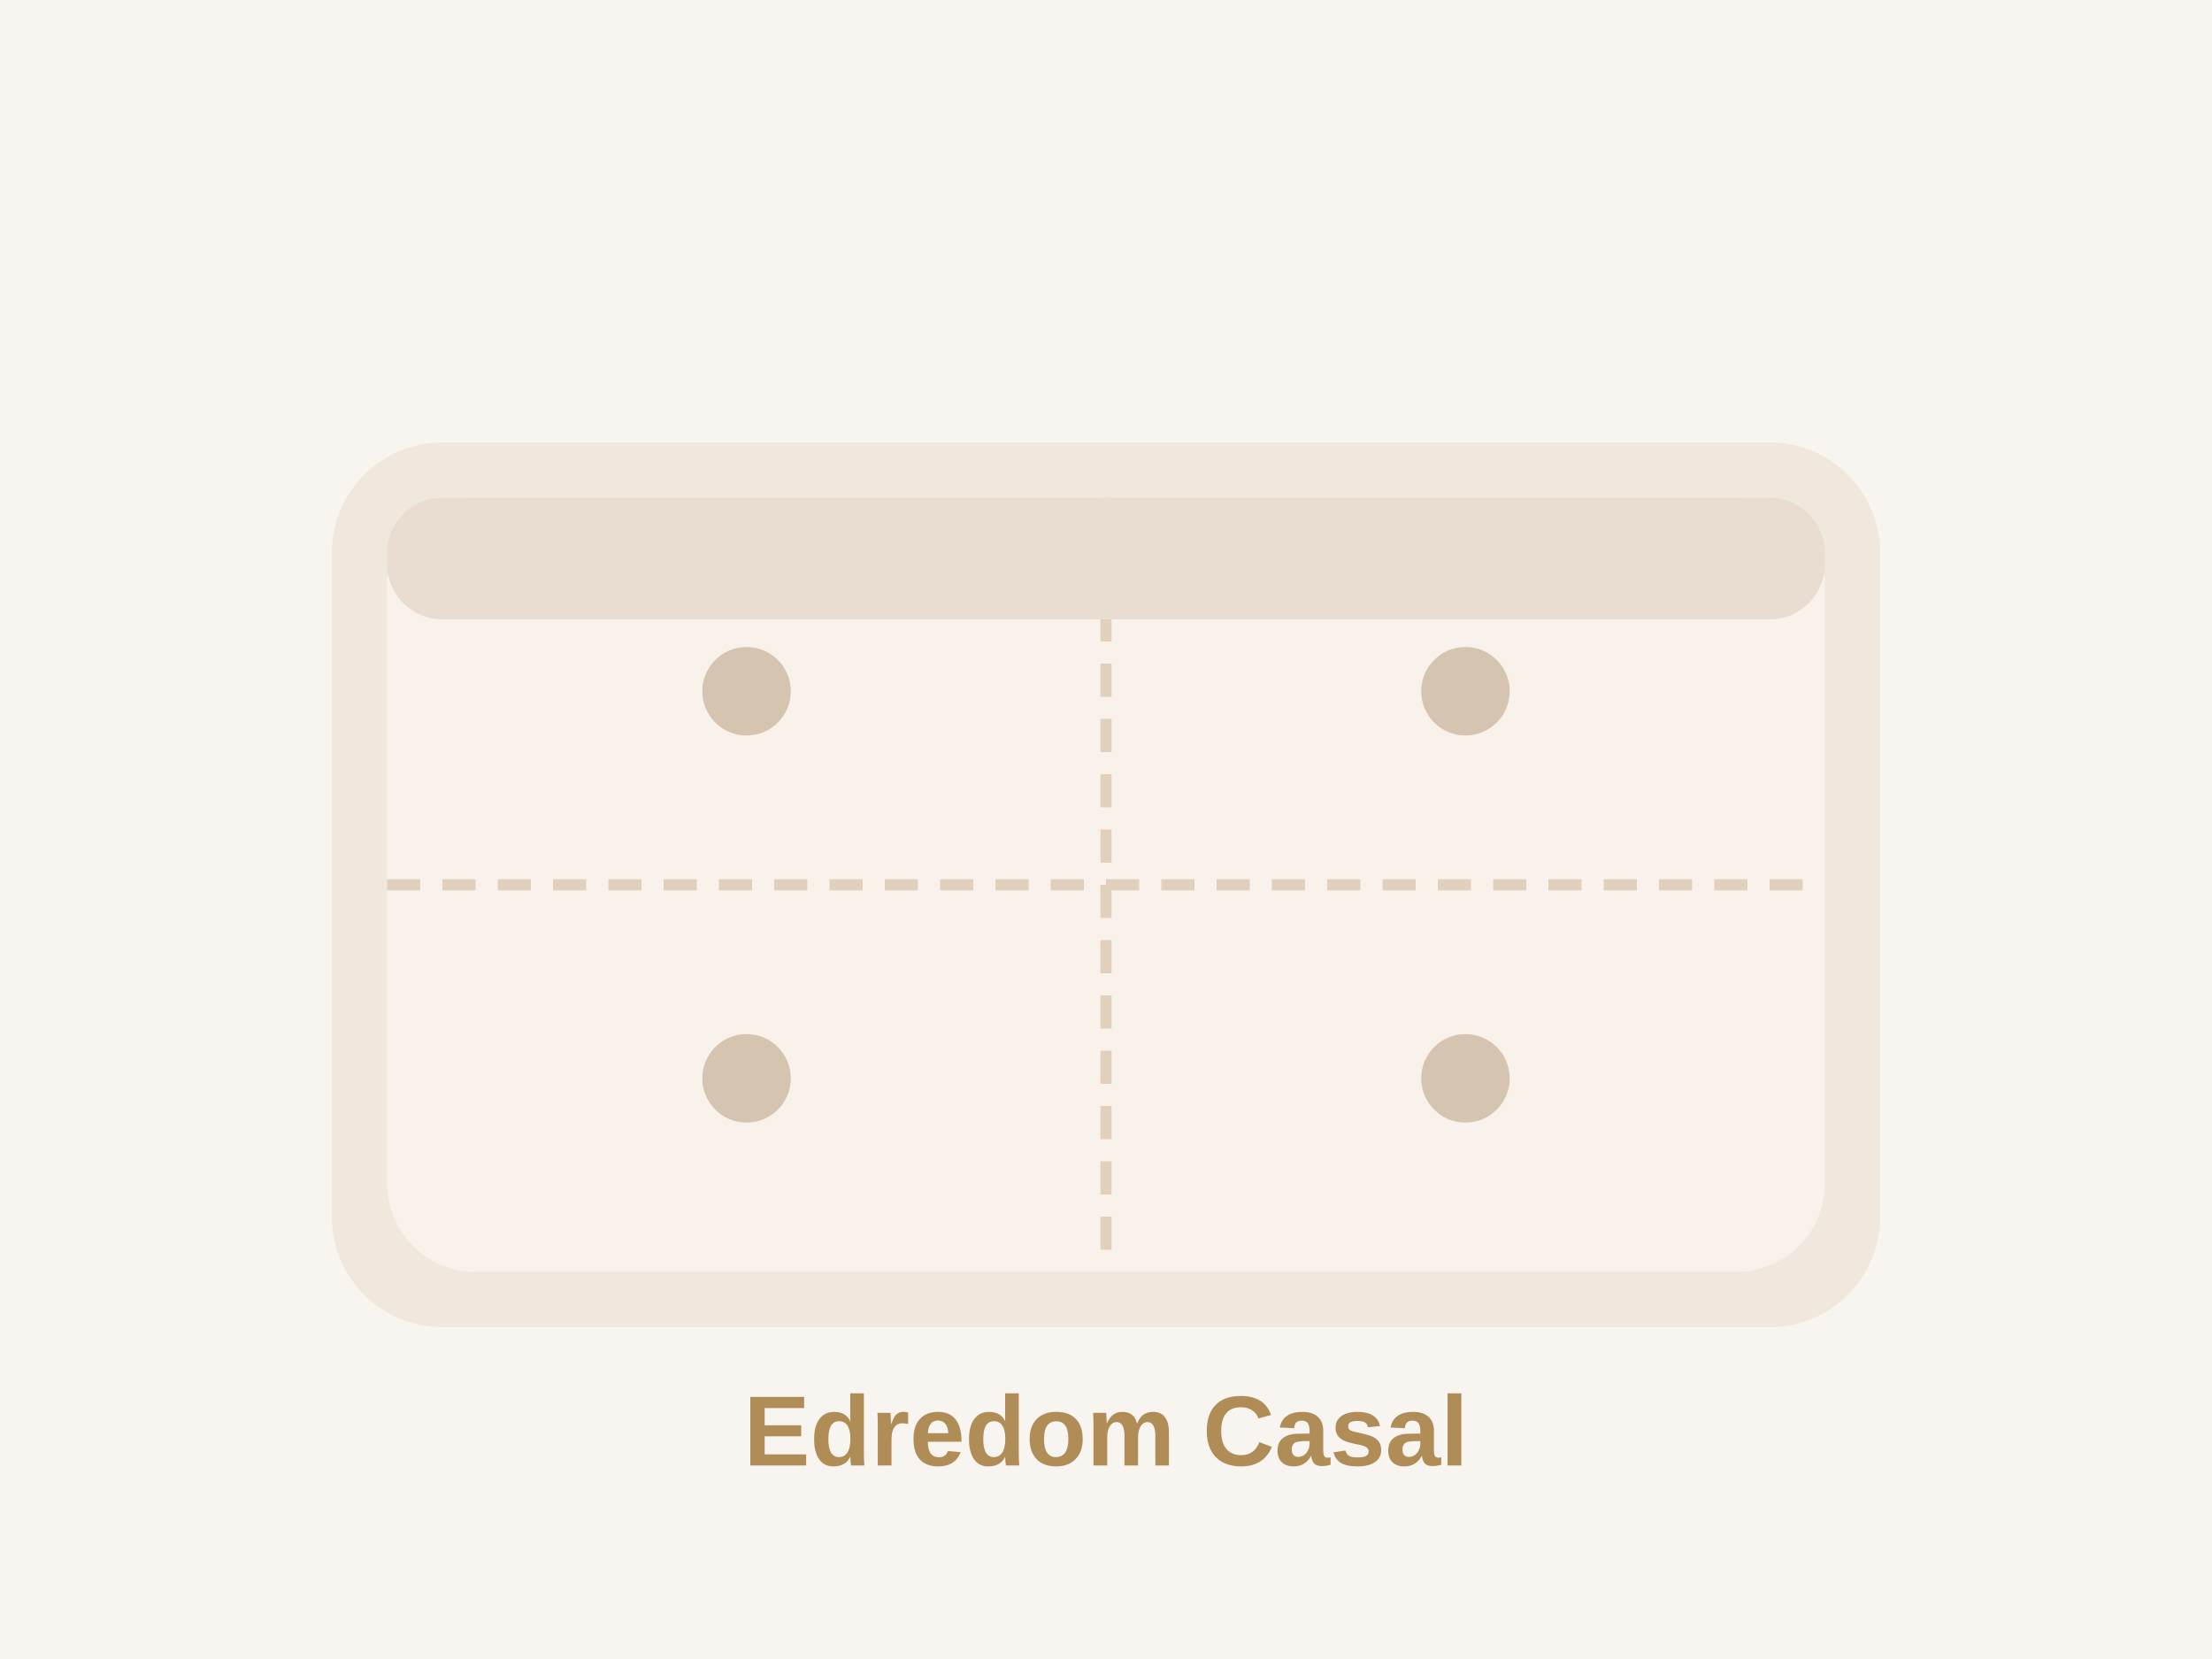
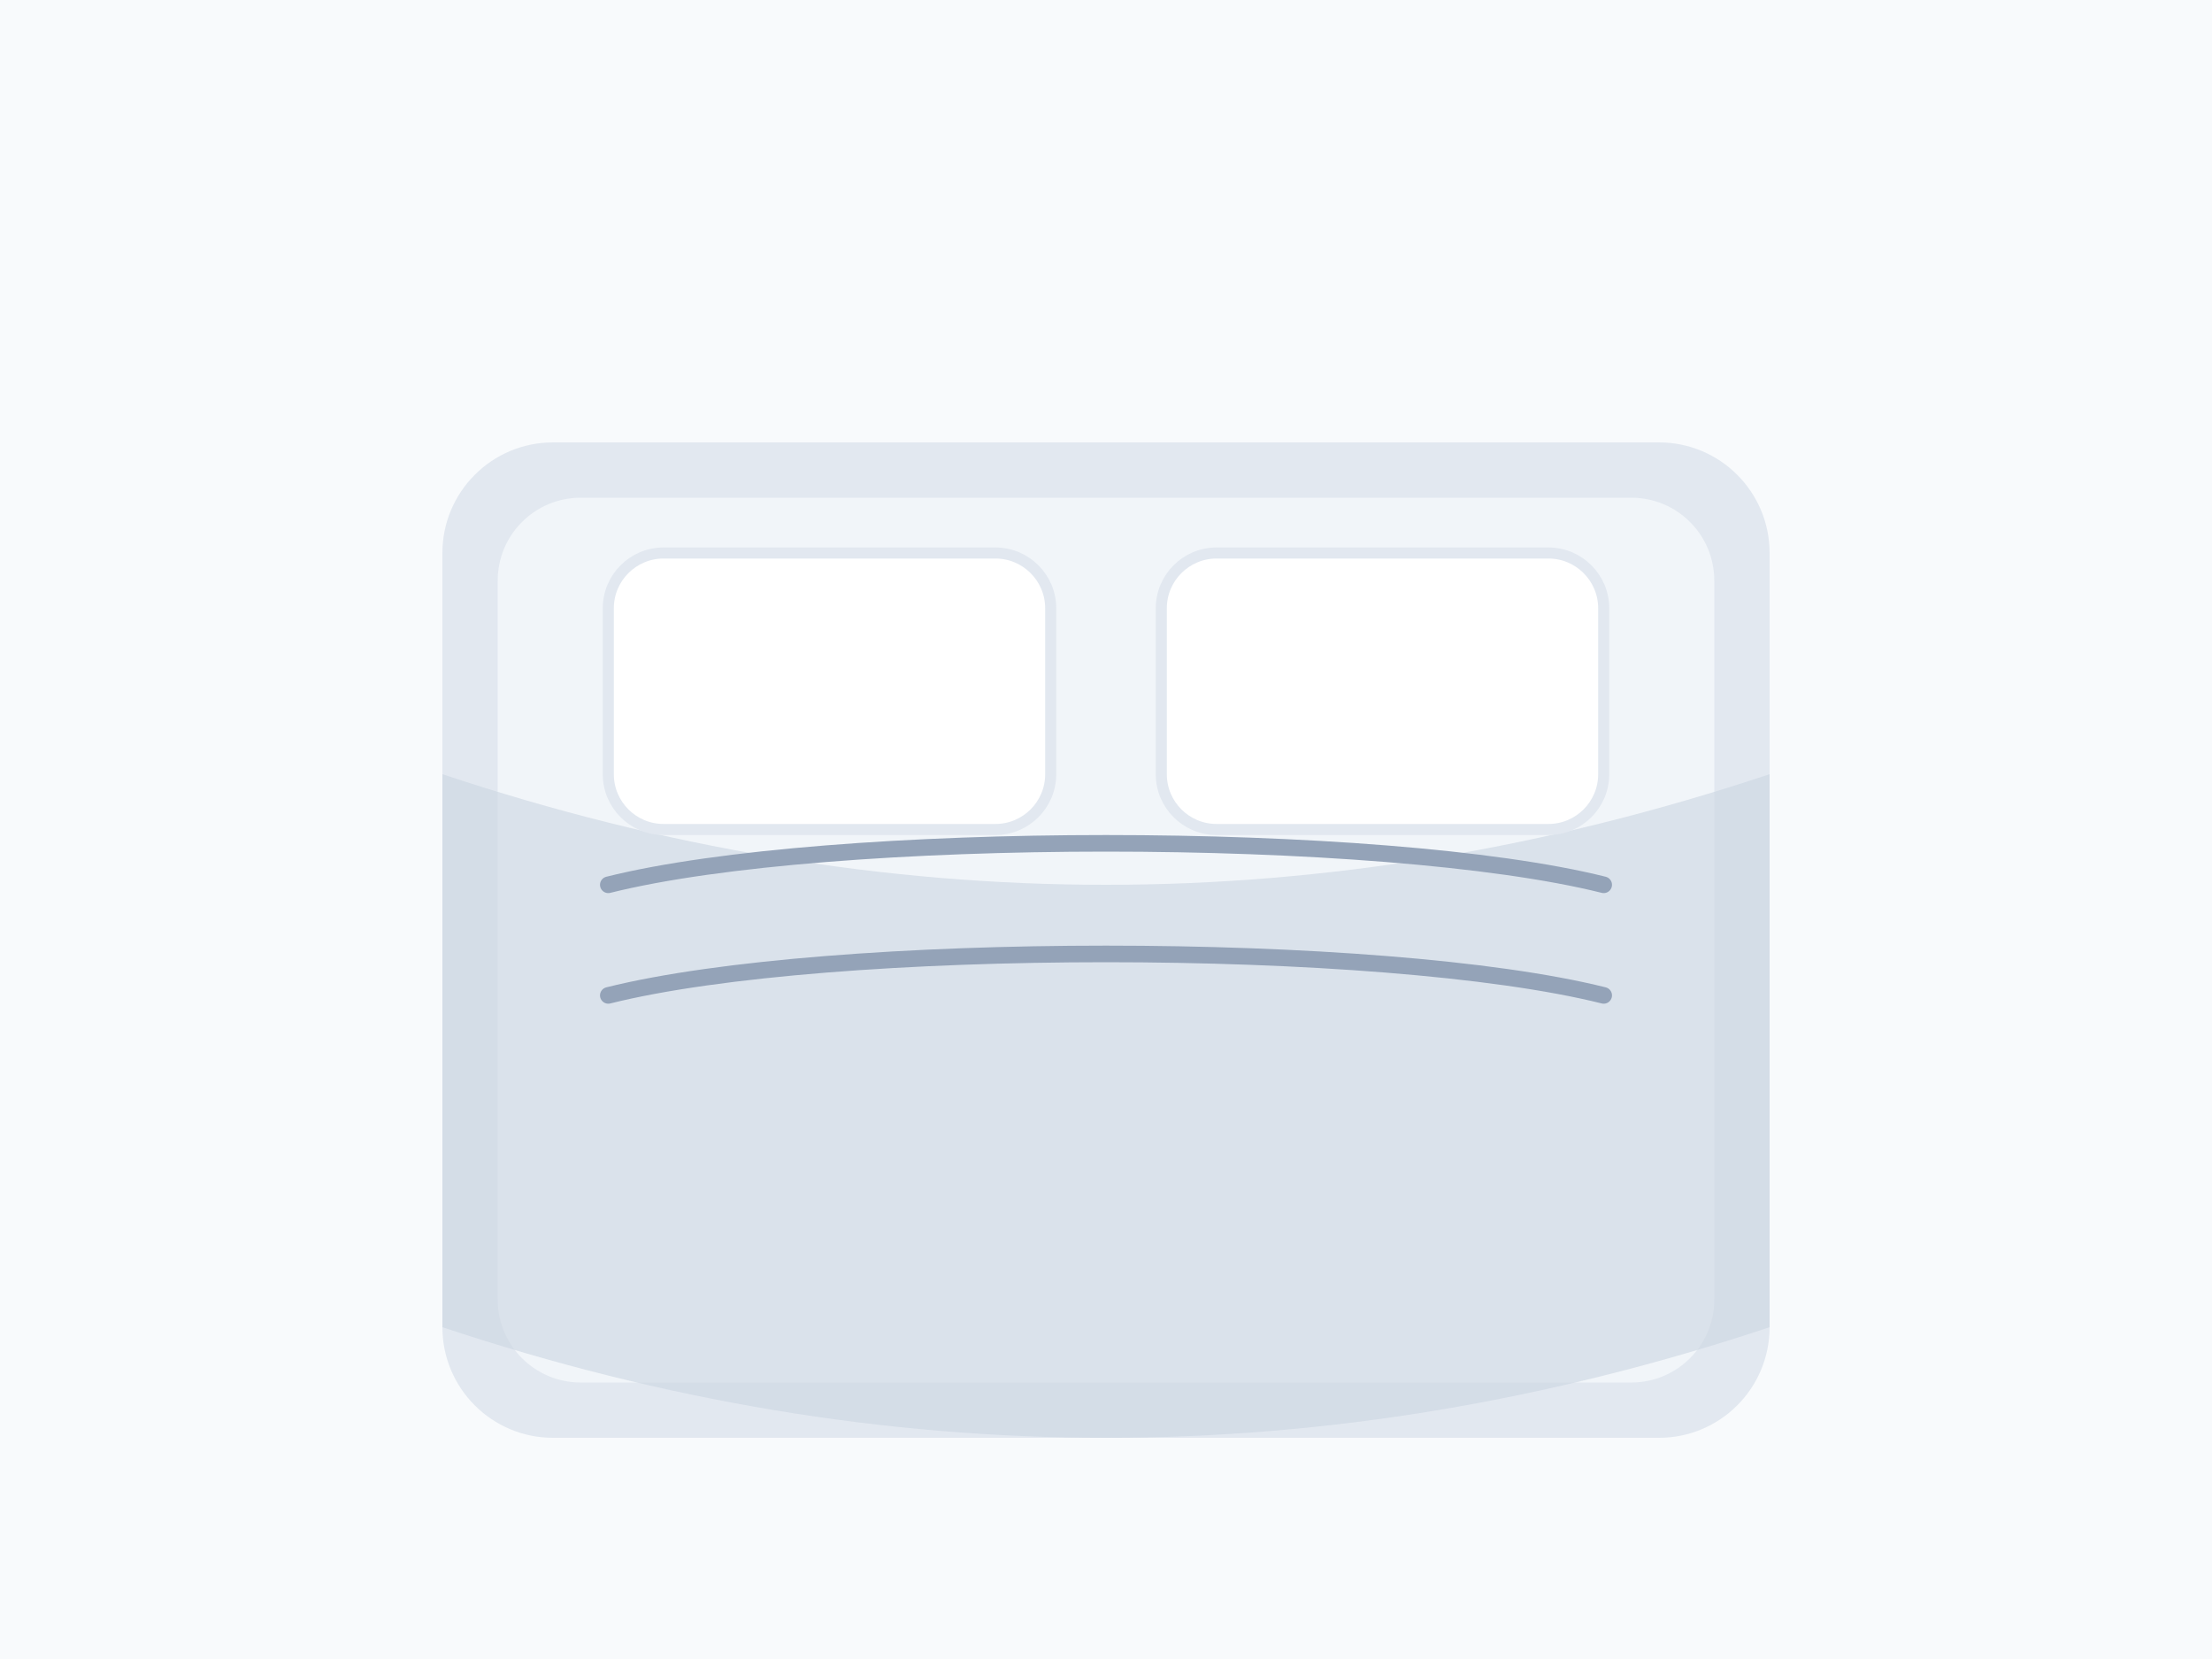
<svg xmlns="http://www.w3.org/2000/svg" viewBox="0 0 400 300" fill="none">
-   <rect width="400" height="300" fill="#f8f4ef" />
-   <rect x="60" y="80" width="280" height="160" rx="20" fill="#f0e8dc" />
-   <rect x="70" y="90" width="260" height="140" rx="16" fill="#f8f2ea" />
-   <line x1="200" y1="90" x2="200" y2="230" stroke="#e0d0bc" stroke-width="2" stroke-dasharray="6,4" />
-   <line x1="70" y1="160" x2="330" y2="160" stroke="#e0d0bc" stroke-width="2" stroke-dasharray="6,4" />
-   <circle cx="135" cy="125" r="8" fill="#d4c4b0" />
-   <circle cx="265" cy="125" r="8" fill="#d4c4b0" />
-   <circle cx="135" cy="195" r="8" fill="#d4c4b0" />
-   <circle cx="265" cy="195" r="8" fill="#d4c4b0" />
-   <rect x="70" y="90" width="260" height="22" rx="10" fill="#e8ddd0" />
-   <text x="200" y="265" font-family="Arial" font-size="18" fill="#b08d57" text-anchor="middle" font-weight="600">Edredom Casal</text>
+   <rect width="400" height="300" fill="#f8fafc" />
+   <rect x="80" y="80" width="240" height="180" rx="20" fill="#e2e8f0" />
+   <rect x="90" y="90" width="220" height="160" rx="15" fill="#f1f5f9" />
+   <path d="M80 140 Q200 180 320 140 L320 240 Q200 280 80 240 Z" fill="#cbd5e1" opacity="0.6" />
+   <rect x="110" y="100" width="80" height="50" rx="10" fill="#ffffff" stroke="#e2e8f0" stroke-width="2" />
+   <rect x="210" y="100" width="80" height="50" rx="10" fill="#ffffff" stroke="#e2e8f0" stroke-width="2" />
+   <path d="M110 160 C150 150 250 150 290 160" stroke="#94a3b8" stroke-width="3" fill="none" stroke-linecap="round" />
+   <path d="M110 180 C150 170 250 170 290 180" stroke="#94a3b8" stroke-width="3" fill="none" stroke-linecap="round" />
</svg>
